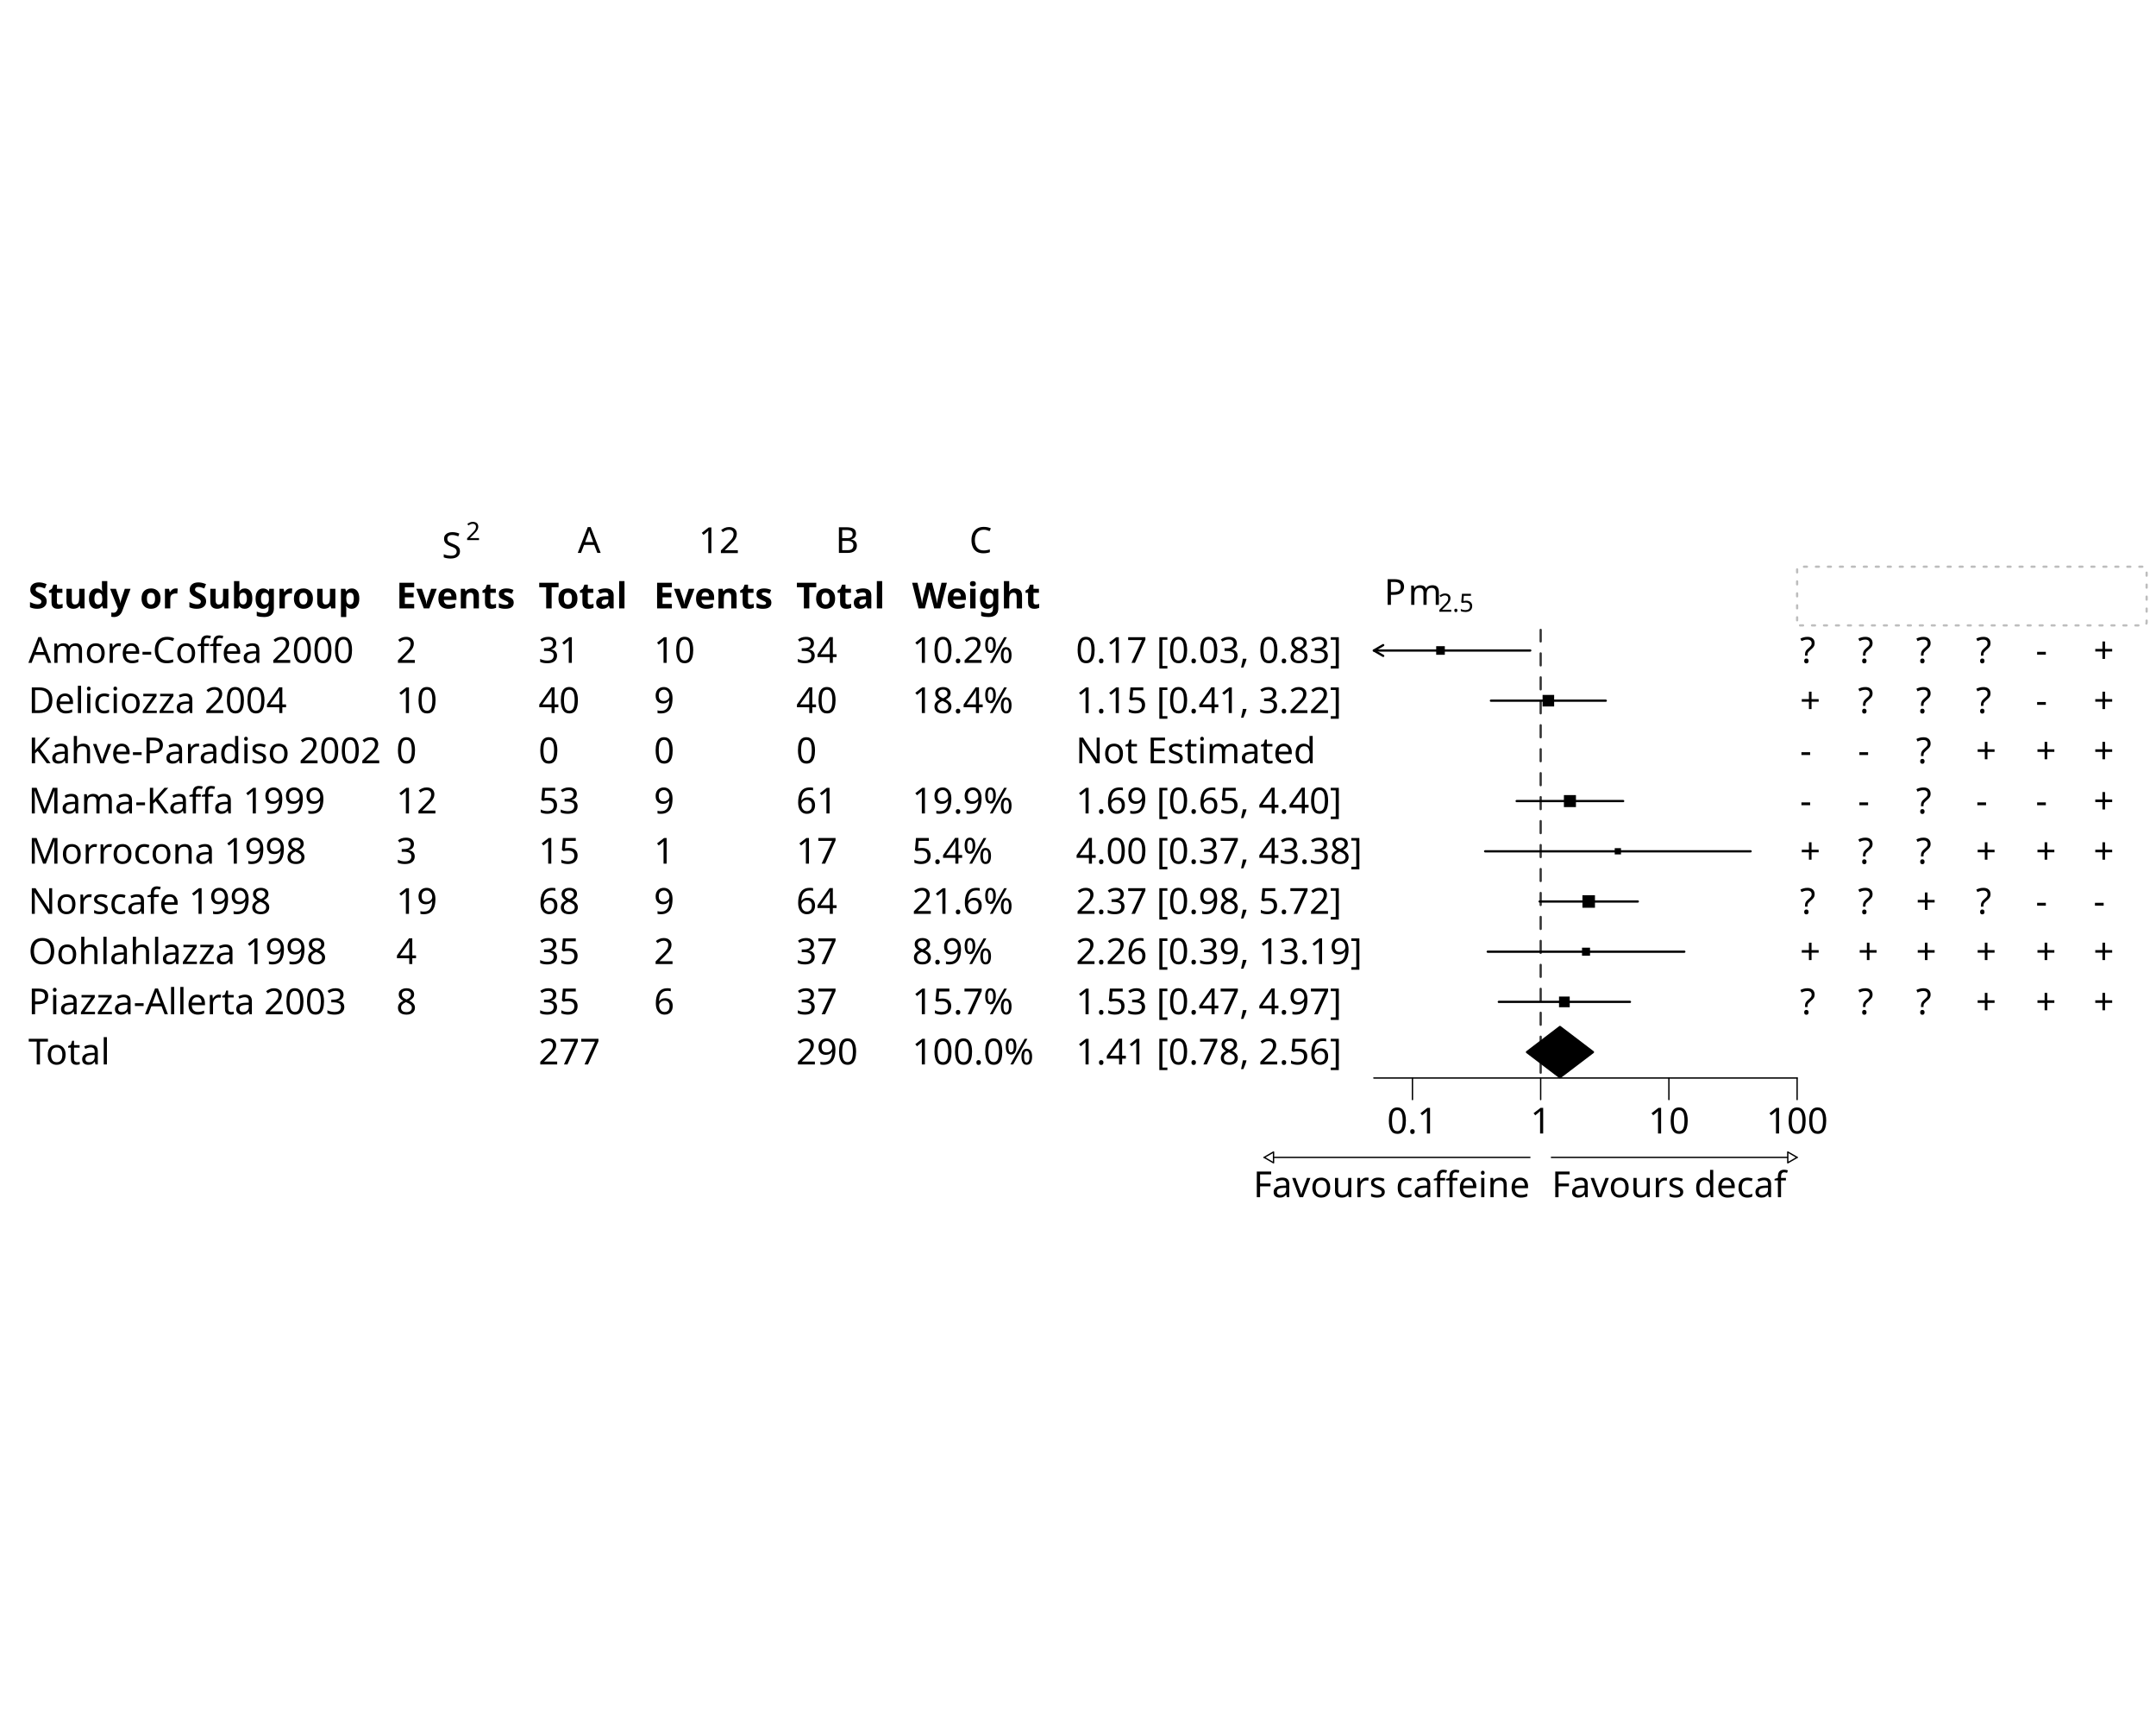
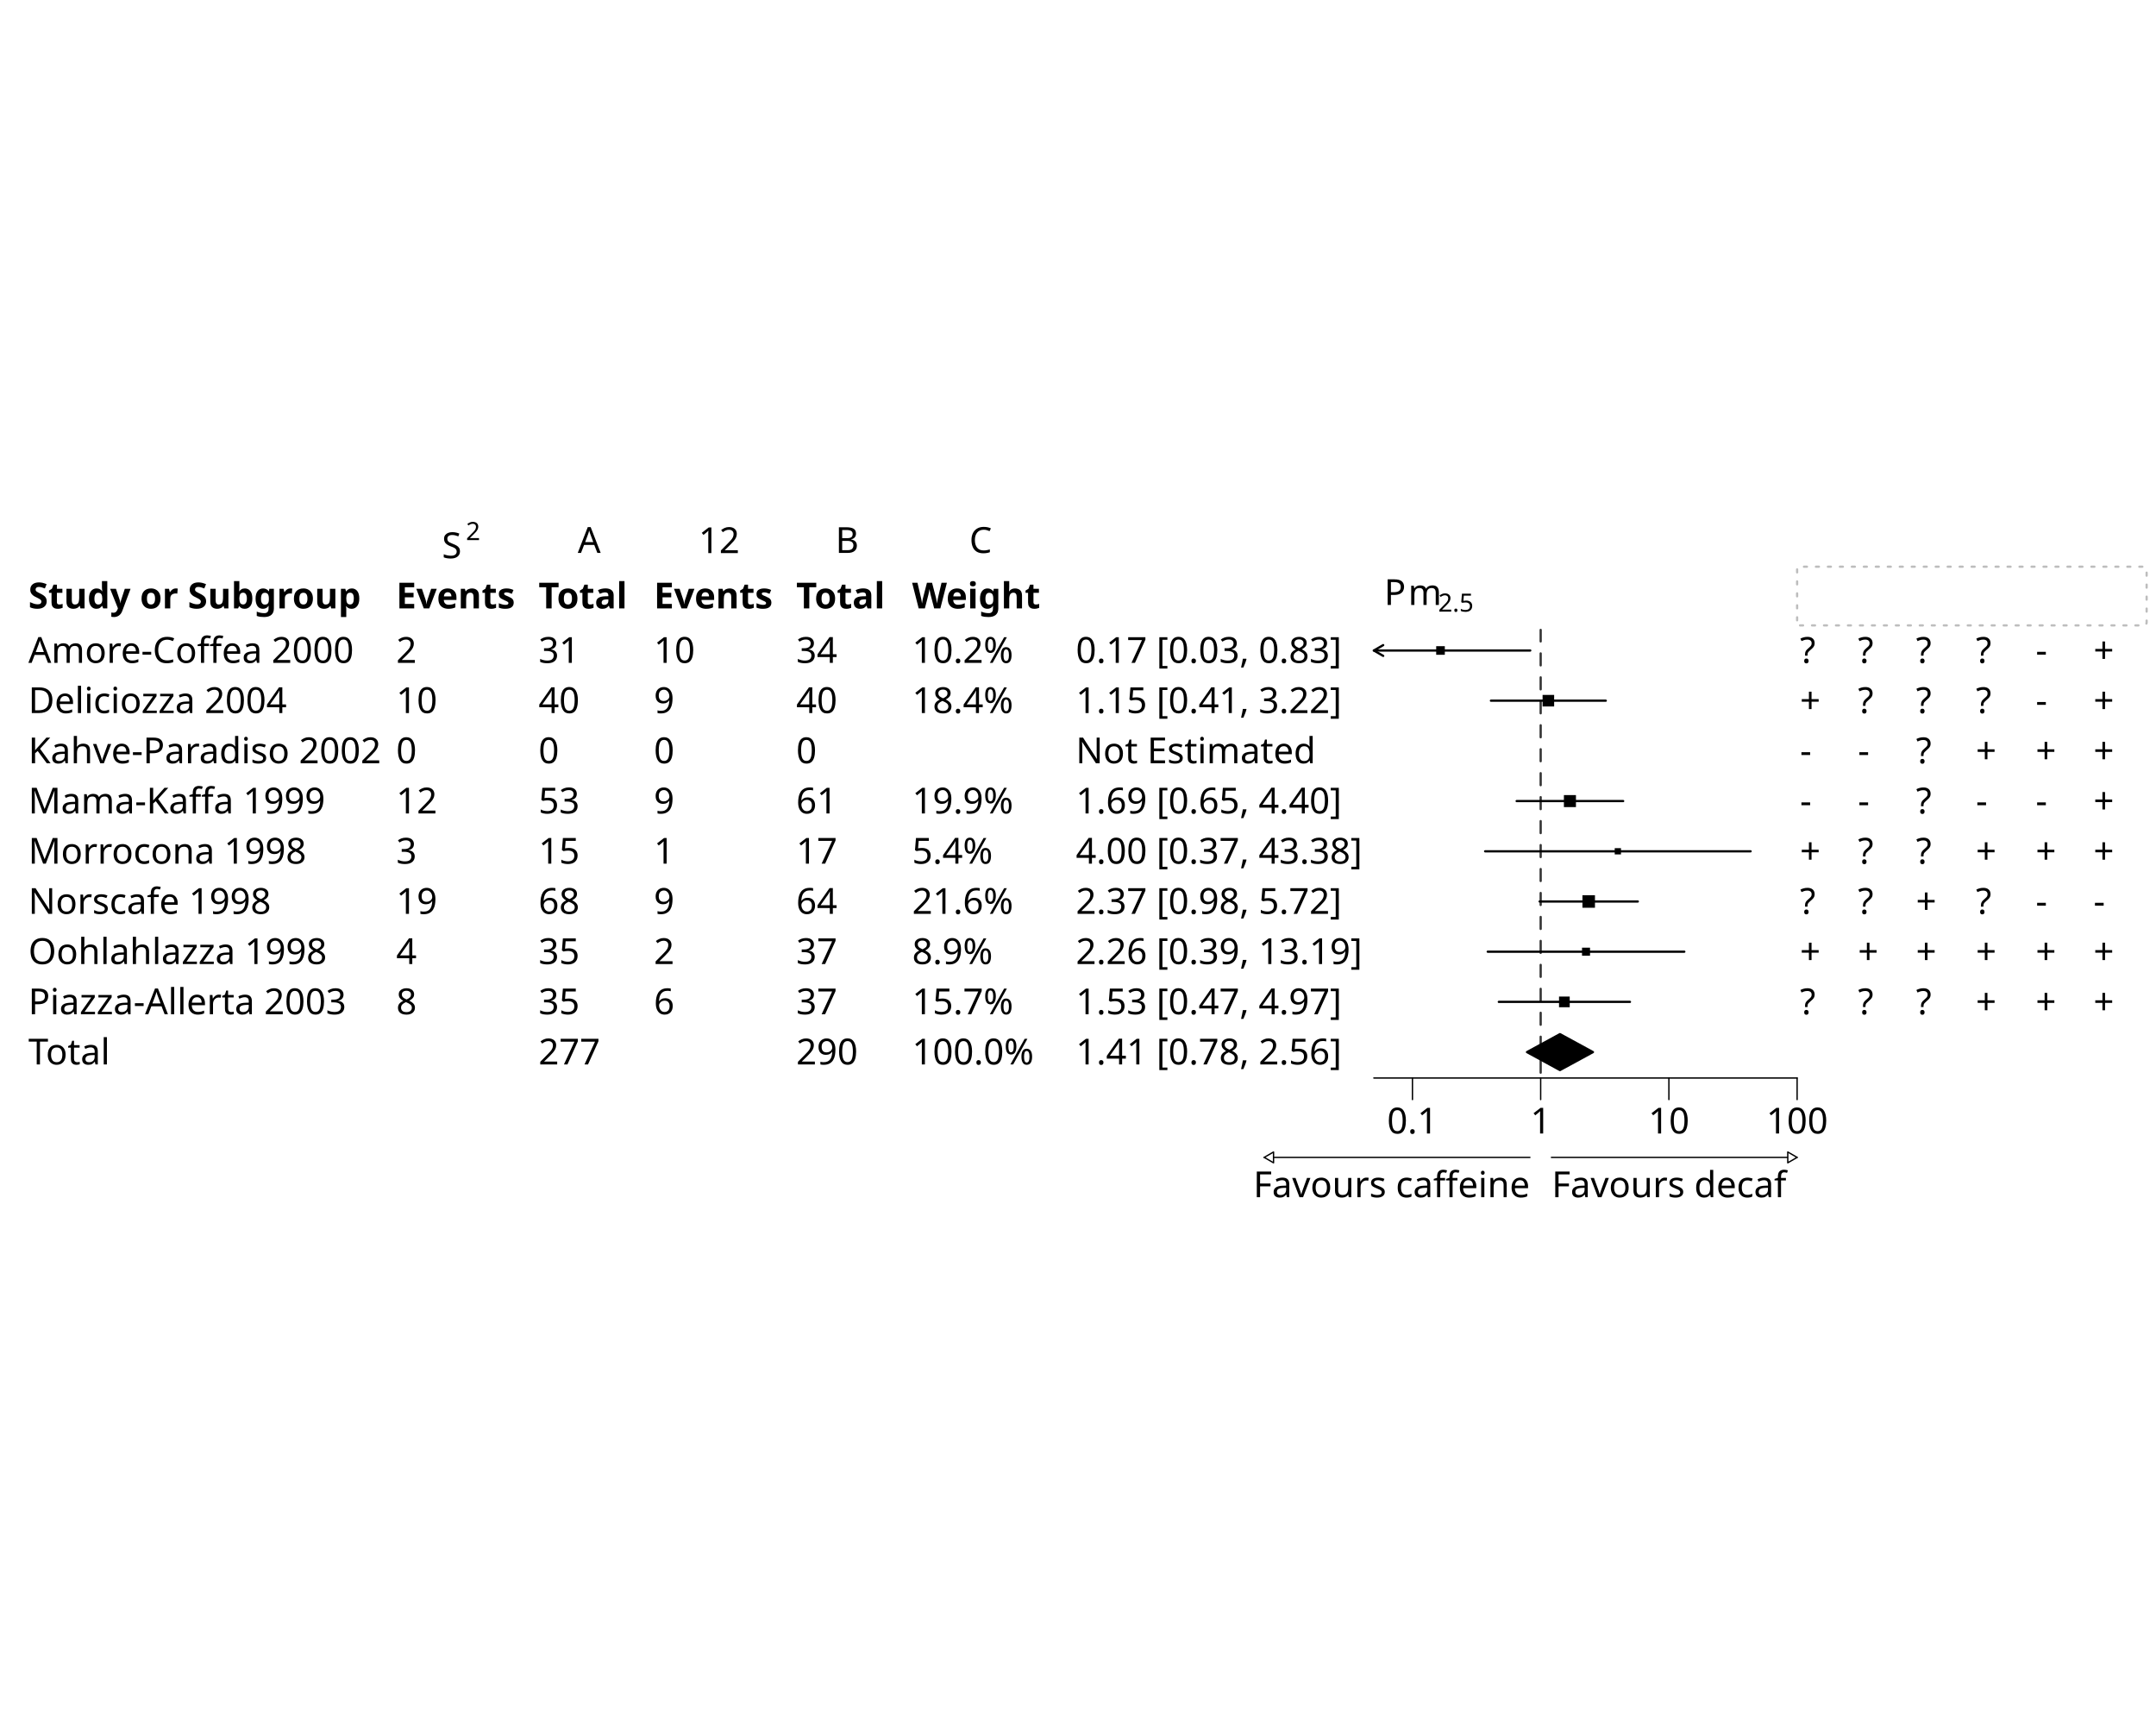
<svg xmlns="http://www.w3.org/2000/svg" class="svglite" data-engine-version="2.0" width="720.00pt" height="576.00pt" viewBox="0 0 720.00 576.00">
  <defs>
    <style type="text/css">
    .svglite line, .svglite polyline, .svglite polygon, .svglite path, .svglite rect, .svglite circle {
      fill: none;
      stroke: #000000;
      stroke-linecap: round;
      stroke-linejoin: round;
      stroke-miterlimit: 10.00;
    }
  </style>
  </defs>
  <rect width="100%" height="100%" style="stroke: none; fill: #FFFFFF;" />
  <defs>
    <clipPath id="cpMC4wMHw3MjAuMDB8MC4wMHw1NzYuMDA=">
      <rect x="0.00" y="0.00" width="720.00" height="576.00" />
    </clipPath>
  </defs>
  <g clip-path="url(#cpMC4wMHw3MjAuMDB8MC4wMHw1NzYuMDA=)">
    <rect x="3.13" y="189.23" width="126.77" height="19.60" style="stroke-width: 0.75; stroke: none; fill: #FFFFFF;" />
    <rect x="129.90" y="189.23" width="48.04" height="19.60" style="stroke-width: 0.75; stroke: none; fill: #FFFFFF;" />
    <rect x="177.94" y="189.23" width="38.01" height="19.60" style="stroke-width: 0.75; stroke: none; fill: #FFFFFF;" />
    <rect x="215.96" y="189.23" width="48.04" height="19.60" style="stroke-width: 0.75; stroke: none; fill: #FFFFFF;" />
    <rect x="263.99" y="189.23" width="38.01" height="19.60" style="stroke-width: 0.75; stroke: none; fill: #FFFFFF;" />
    <rect x="302.01" y="189.23" width="52.04" height="19.60" style="stroke-width: 0.75; stroke: none; fill: #FFFFFF;" />
    <rect x="354.05" y="189.23" width="104.75" height="19.60" style="stroke-width: 0.75; stroke: none; fill: #FFFFFF;" />
    <rect x="458.80" y="189.23" width="141.35" height="19.60" style="stroke-width: 0.75; stroke: none; fill: #FFFFFF;" />
    <rect x="600.15" y="189.23" width="19.34" height="19.60" style="stroke-width: 0.75; stroke: none; fill: #FFFFFF;" />
    <rect x="619.49" y="189.23" width="19.34" height="19.60" style="stroke-width: 0.75; stroke: none; fill: #FFFFFF;" />
    <rect x="638.84" y="189.23" width="20.01" height="19.60" style="stroke-width: 0.75; stroke: none; fill: #FFFFFF;" />
    <rect x="658.84" y="189.23" width="20.01" height="19.60" style="stroke-width: 0.75; stroke: none; fill: #FFFFFF;" />
    <rect x="678.85" y="189.23" width="19.34" height="19.60" style="stroke-width: 0.75; stroke: none; fill: #FFFFFF;" />
    <rect x="698.20" y="189.23" width="18.67" height="19.60" style="stroke-width: 0.75; stroke: none; fill: #FFFFFF;" />
    <rect x="3.13" y="208.83" width="126.77" height="16.76" style="stroke-width: 0.75; stroke: #FFFFFF; fill: #FFFFFF;" />
    <rect x="3.13" y="225.59" width="126.77" height="16.76" style="stroke-width: 0.75; stroke: #FFFFFF; fill: #FFFFFF;" />
    <rect x="3.13" y="242.35" width="126.77" height="16.76" style="stroke-width: 0.75; stroke: #FFFFFF; fill: #FFFFFF;" />
    <rect x="3.13" y="259.11" width="126.77" height="16.76" style="stroke-width: 0.75; stroke: #FFFFFF; fill: #FFFFFF;" />
    <rect x="3.13" y="275.88" width="126.77" height="16.76" style="stroke-width: 0.75; stroke: #FFFFFF; fill: #FFFFFF;" />
    <rect x="3.13" y="292.64" width="126.77" height="16.76" style="stroke-width: 0.75; stroke: #FFFFFF; fill: #FFFFFF;" />
    <rect x="3.13" y="309.40" width="126.77" height="16.76" style="stroke-width: 0.75; stroke: #FFFFFF; fill: #FFFFFF;" />
    <rect x="3.13" y="326.16" width="126.77" height="16.76" style="stroke-width: 0.75; stroke: #FFFFFF; fill: #FFFFFF;" />
    <rect x="3.13" y="342.92" width="126.77" height="16.76" style="stroke-width: 0.75; stroke: #FFFFFF; fill: #FFFFFF;" />
    <rect x="129.90" y="208.83" width="48.04" height="16.76" style="stroke-width: 0.75; stroke: #FFFFFF; fill: #FFFFFF;" />
    <rect x="129.90" y="225.59" width="48.04" height="16.76" style="stroke-width: 0.75; stroke: #FFFFFF; fill: #FFFFFF;" />
    <rect x="129.90" y="242.35" width="48.04" height="16.76" style="stroke-width: 0.75; stroke: #FFFFFF; fill: #FFFFFF;" />
    <rect x="129.90" y="259.11" width="48.04" height="16.76" style="stroke-width: 0.75; stroke: #FFFFFF; fill: #FFFFFF;" />
    <rect x="129.90" y="275.88" width="48.04" height="16.76" style="stroke-width: 0.75; stroke: #FFFFFF; fill: #FFFFFF;" />
    <rect x="129.90" y="292.64" width="48.04" height="16.76" style="stroke-width: 0.75; stroke: #FFFFFF; fill: #FFFFFF;" />
    <rect x="129.90" y="309.40" width="48.04" height="16.76" style="stroke-width: 0.75; stroke: #FFFFFF; fill: #FFFFFF;" />
    <rect x="129.90" y="326.16" width="48.04" height="16.76" style="stroke-width: 0.75; stroke: #FFFFFF; fill: #FFFFFF;" />
    <rect x="129.90" y="342.92" width="48.04" height="16.76" style="stroke-width: 0.75; stroke: #FFFFFF; fill: #FFFFFF;" />
    <rect x="177.94" y="208.83" width="38.01" height="16.76" style="stroke-width: 0.75; stroke: #FFFFFF; fill: #FFFFFF;" />
    <rect x="177.94" y="225.59" width="38.01" height="16.76" style="stroke-width: 0.75; stroke: #FFFFFF; fill: #FFFFFF;" />
    <rect x="177.94" y="242.35" width="38.01" height="16.76" style="stroke-width: 0.75; stroke: #FFFFFF; fill: #FFFFFF;" />
    <rect x="177.94" y="259.11" width="38.01" height="16.76" style="stroke-width: 0.75; stroke: #FFFFFF; fill: #FFFFFF;" />
    <rect x="177.94" y="275.88" width="38.01" height="16.76" style="stroke-width: 0.75; stroke: #FFFFFF; fill: #FFFFFF;" />
    <rect x="177.94" y="292.64" width="38.01" height="16.76" style="stroke-width: 0.75; stroke: #FFFFFF; fill: #FFFFFF;" />
    <rect x="177.94" y="309.40" width="38.01" height="16.76" style="stroke-width: 0.75; stroke: #FFFFFF; fill: #FFFFFF;" />
    <rect x="177.94" y="326.16" width="38.01" height="16.76" style="stroke-width: 0.75; stroke: #FFFFFF; fill: #FFFFFF;" />
    <rect x="177.94" y="342.92" width="38.01" height="16.76" style="stroke-width: 0.75; stroke: #FFFFFF; fill: #FFFFFF;" />
    <rect x="215.96" y="208.83" width="48.04" height="16.76" style="stroke-width: 0.75; stroke: #FFFFFF; fill: #FFFFFF;" />
    <rect x="215.96" y="225.59" width="48.04" height="16.76" style="stroke-width: 0.75; stroke: #FFFFFF; fill: #FFFFFF;" />
    <rect x="215.96" y="242.35" width="48.04" height="16.76" style="stroke-width: 0.75; stroke: #FFFFFF; fill: #FFFFFF;" />
    <rect x="215.96" y="259.11" width="48.04" height="16.76" style="stroke-width: 0.75; stroke: #FFFFFF; fill: #FFFFFF;" />
    <rect x="215.96" y="275.88" width="48.04" height="16.76" style="stroke-width: 0.75; stroke: #FFFFFF; fill: #FFFFFF;" />
    <rect x="215.96" y="292.64" width="48.04" height="16.76" style="stroke-width: 0.75; stroke: #FFFFFF; fill: #FFFFFF;" />
    <rect x="215.96" y="309.40" width="48.04" height="16.76" style="stroke-width: 0.75; stroke: #FFFFFF; fill: #FFFFFF;" />
    <rect x="215.96" y="326.16" width="48.04" height="16.76" style="stroke-width: 0.75; stroke: #FFFFFF; fill: #FFFFFF;" />
    <rect x="215.96" y="342.92" width="48.04" height="16.76" style="stroke-width: 0.75; stroke: #FFFFFF; fill: #FFFFFF;" />
    <rect x="263.99" y="208.83" width="38.01" height="16.76" style="stroke-width: 0.75; stroke: #FFFFFF; fill: #FFFFFF;" />
    <rect x="263.99" y="225.59" width="38.01" height="16.76" style="stroke-width: 0.75; stroke: #FFFFFF; fill: #FFFFFF;" />
    <rect x="263.99" y="242.35" width="38.01" height="16.76" style="stroke-width: 0.75; stroke: #FFFFFF; fill: #FFFFFF;" />
    <rect x="263.99" y="259.11" width="38.01" height="16.76" style="stroke-width: 0.75; stroke: #FFFFFF; fill: #FFFFFF;" />
    <rect x="263.99" y="275.88" width="38.01" height="16.76" style="stroke-width: 0.75; stroke: #FFFFFF; fill: #FFFFFF;" />
    <rect x="263.99" y="292.64" width="38.01" height="16.76" style="stroke-width: 0.75; stroke: #FFFFFF; fill: #FFFFFF;" />
    <rect x="263.99" y="309.40" width="38.01" height="16.76" style="stroke-width: 0.75; stroke: #FFFFFF; fill: #FFFFFF;" />
    <rect x="263.99" y="326.16" width="38.01" height="16.76" style="stroke-width: 0.75; stroke: #FFFFFF; fill: #FFFFFF;" />
    <rect x="263.99" y="342.92" width="38.01" height="16.76" style="stroke-width: 0.75; stroke: #FFFFFF; fill: #FFFFFF;" />
    <rect x="302.01" y="208.83" width="52.04" height="16.76" style="stroke-width: 0.75; stroke: #FFFFFF; fill: #FFFFFF;" />
    <rect x="302.01" y="225.59" width="52.04" height="16.76" style="stroke-width: 0.75; stroke: #FFFFFF; fill: #FFFFFF;" />
    <rect x="302.01" y="242.35" width="52.04" height="16.76" style="stroke-width: 0.75; stroke: #FFFFFF; fill: #FFFFFF;" />
    <rect x="302.01" y="259.11" width="52.04" height="16.76" style="stroke-width: 0.75; stroke: #FFFFFF; fill: #FFFFFF;" />
    <rect x="302.01" y="275.88" width="52.04" height="16.76" style="stroke-width: 0.75; stroke: #FFFFFF; fill: #FFFFFF;" />
    <rect x="302.01" y="292.64" width="52.04" height="16.76" style="stroke-width: 0.75; stroke: #FFFFFF; fill: #FFFFFF;" />
    <rect x="302.01" y="309.40" width="52.04" height="16.76" style="stroke-width: 0.75; stroke: #FFFFFF; fill: #FFFFFF;" />
    <rect x="302.01" y="326.16" width="52.04" height="16.76" style="stroke-width: 0.75; stroke: #FFFFFF; fill: #FFFFFF;" />
    <rect x="302.01" y="342.92" width="52.04" height="16.76" style="stroke-width: 0.75; stroke: #FFFFFF; fill: #FFFFFF;" />
    <rect x="354.05" y="208.83" width="104.75" height="16.76" style="stroke-width: 0.75; stroke: #FFFFFF; fill: #FFFFFF;" />
    <rect x="354.05" y="225.59" width="104.75" height="16.76" style="stroke-width: 0.75; stroke: #FFFFFF; fill: #FFFFFF;" />
    <rect x="354.05" y="242.35" width="104.75" height="16.76" style="stroke-width: 0.75; stroke: #FFFFFF; fill: #FFFFFF;" />
    <rect x="354.05" y="259.11" width="104.75" height="16.76" style="stroke-width: 0.75; stroke: #FFFFFF; fill: #FFFFFF;" />
    <rect x="354.05" y="275.88" width="104.75" height="16.76" style="stroke-width: 0.75; stroke: #FFFFFF; fill: #FFFFFF;" />
    <rect x="354.05" y="292.64" width="104.75" height="16.76" style="stroke-width: 0.75; stroke: #FFFFFF; fill: #FFFFFF;" />
    <rect x="354.05" y="309.40" width="104.75" height="16.76" style="stroke-width: 0.75; stroke: #FFFFFF; fill: #FFFFFF;" />
    <rect x="354.05" y="326.16" width="104.75" height="16.76" style="stroke-width: 0.75; stroke: #FFFFFF; fill: #FFFFFF;" />
    <rect x="354.05" y="342.92" width="104.75" height="16.76" style="stroke-width: 0.75; stroke: #FFFFFF; fill: #FFFFFF;" />
    <rect x="458.80" y="208.83" width="141.35" height="16.76" style="stroke-width: 0.75; stroke: #FFFFFF; fill: #FFFFFF;" />
    <rect x="458.80" y="225.59" width="141.35" height="16.76" style="stroke-width: 0.75; stroke: #FFFFFF; fill: #FFFFFF;" />
    <rect x="458.80" y="242.35" width="141.35" height="16.76" style="stroke-width: 0.75; stroke: #FFFFFF; fill: #FFFFFF;" />
    <rect x="458.80" y="259.11" width="141.35" height="16.76" style="stroke-width: 0.75; stroke: #FFFFFF; fill: #FFFFFF;" />
    <rect x="458.80" y="275.88" width="141.35" height="16.76" style="stroke-width: 0.75; stroke: #FFFFFF; fill: #FFFFFF;" />
    <rect x="458.80" y="292.64" width="141.35" height="16.76" style="stroke-width: 0.75; stroke: #FFFFFF; fill: #FFFFFF;" />
    <rect x="458.80" y="309.40" width="141.35" height="16.76" style="stroke-width: 0.75; stroke: #FFFFFF; fill: #FFFFFF;" />
    <rect x="458.80" y="326.16" width="141.35" height="16.76" style="stroke-width: 0.75; stroke: #FFFFFF; fill: #FFFFFF;" />
    <rect x="458.80" y="342.92" width="141.35" height="16.76" style="stroke-width: 0.75; stroke: #FFFFFF; fill: #FFFFFF;" />
    <rect x="600.15" y="208.83" width="19.34" height="16.76" style="stroke-width: 0.75; stroke: #FFFFFF; fill: #FFFFFF;" />
    <rect x="600.15" y="225.59" width="19.34" height="16.76" style="stroke-width: 0.75; stroke: #FFFFFF; fill: #FFFFFF;" />
    <rect x="600.15" y="242.35" width="19.34" height="16.76" style="stroke-width: 0.75; stroke: #FFFFFF; fill: #FFFFFF;" />
    <rect x="600.15" y="259.11" width="19.34" height="16.76" style="stroke-width: 0.75; stroke: #FFFFFF; fill: #FFFFFF;" />
    <rect x="600.15" y="275.88" width="19.34" height="16.76" style="stroke-width: 0.75; stroke: #FFFFFF; fill: #FFFFFF;" />
    <rect x="600.15" y="292.64" width="19.34" height="16.76" style="stroke-width: 0.75; stroke: #FFFFFF; fill: #FFFFFF;" />
    <rect x="600.15" y="309.40" width="19.34" height="16.76" style="stroke-width: 0.75; stroke: #FFFFFF; fill: #FFFFFF;" />
    <rect x="600.15" y="326.16" width="19.34" height="16.76" style="stroke-width: 0.75; stroke: #FFFFFF; fill: #FFFFFF;" />
    <rect x="600.15" y="342.92" width="19.34" height="16.76" style="stroke-width: 0.75; stroke: #FFFFFF; fill: #FFFFFF;" />
    <rect x="619.49" y="208.83" width="19.34" height="16.76" style="stroke-width: 0.75; stroke: #FFFFFF; fill: #FFFFFF;" />
    <rect x="619.49" y="225.59" width="19.34" height="16.76" style="stroke-width: 0.75; stroke: #FFFFFF; fill: #FFFFFF;" />
    <rect x="619.49" y="242.35" width="19.34" height="16.76" style="stroke-width: 0.75; stroke: #FFFFFF; fill: #FFFFFF;" />
    <rect x="619.49" y="259.11" width="19.34" height="16.76" style="stroke-width: 0.75; stroke: #FFFFFF; fill: #FFFFFF;" />
    <rect x="619.49" y="275.88" width="19.34" height="16.76" style="stroke-width: 0.75; stroke: #FFFFFF; fill: #FFFFFF;" />
    <rect x="619.49" y="292.64" width="19.34" height="16.76" style="stroke-width: 0.75; stroke: #FFFFFF; fill: #FFFFFF;" />
    <rect x="619.49" y="309.40" width="19.34" height="16.76" style="stroke-width: 0.75; stroke: #FFFFFF; fill: #FFFFFF;" />
    <rect x="619.49" y="326.16" width="19.34" height="16.76" style="stroke-width: 0.75; stroke: #FFFFFF; fill: #FFFFFF;" />
    <rect x="619.49" y="342.92" width="19.34" height="16.76" style="stroke-width: 0.75; stroke: #FFFFFF; fill: #FFFFFF;" />
    <rect x="638.84" y="208.83" width="20.01" height="16.76" style="stroke-width: 0.75; stroke: #FFFFFF; fill: #FFFFFF;" />
    <rect x="638.84" y="225.59" width="20.01" height="16.76" style="stroke-width: 0.75; stroke: #FFFFFF; fill: #FFFFFF;" />
    <rect x="638.84" y="242.35" width="20.01" height="16.76" style="stroke-width: 0.75; stroke: #FFFFFF; fill: #FFFFFF;" />
    <rect x="638.84" y="259.11" width="20.01" height="16.76" style="stroke-width: 0.75; stroke: #FFFFFF; fill: #FFFFFF;" />
    <rect x="638.84" y="275.88" width="20.01" height="16.76" style="stroke-width: 0.75; stroke: #FFFFFF; fill: #FFFFFF;" />
    <rect x="638.84" y="292.64" width="20.01" height="16.76" style="stroke-width: 0.75; stroke: #FFFFFF; fill: #FFFFFF;" />
    <rect x="638.84" y="309.40" width="20.01" height="16.76" style="stroke-width: 0.75; stroke: #FFFFFF; fill: #FFFFFF;" />
    <rect x="638.84" y="326.16" width="20.01" height="16.76" style="stroke-width: 0.75; stroke: #FFFFFF; fill: #FFFFFF;" />
    <rect x="638.84" y="342.92" width="20.01" height="16.76" style="stroke-width: 0.75; stroke: #FFFFFF; fill: #FFFFFF;" />
    <rect x="658.84" y="208.83" width="20.01" height="16.76" style="stroke-width: 0.75; stroke: #FFFFFF; fill: #FFFFFF;" />
    <rect x="658.84" y="225.59" width="20.01" height="16.76" style="stroke-width: 0.75; stroke: #FFFFFF; fill: #FFFFFF;" />
    <rect x="658.84" y="242.35" width="20.01" height="16.76" style="stroke-width: 0.75; stroke: #FFFFFF; fill: #FFFFFF;" />
    <rect x="658.84" y="259.11" width="20.01" height="16.76" style="stroke-width: 0.75; stroke: #FFFFFF; fill: #FFFFFF;" />
    <rect x="658.84" y="275.88" width="20.01" height="16.76" style="stroke-width: 0.75; stroke: #FFFFFF; fill: #FFFFFF;" />
    <rect x="658.84" y="292.64" width="20.01" height="16.76" style="stroke-width: 0.75; stroke: #FFFFFF; fill: #FFFFFF;" />
    <rect x="658.84" y="309.40" width="20.01" height="16.76" style="stroke-width: 0.75; stroke: #FFFFFF; fill: #FFFFFF;" />
    <rect x="658.84" y="326.16" width="20.01" height="16.76" style="stroke-width: 0.75; stroke: #FFFFFF; fill: #FFFFFF;" />
    <rect x="658.84" y="342.92" width="20.01" height="16.76" style="stroke-width: 0.75; stroke: #FFFFFF; fill: #FFFFFF;" />
    <rect x="678.85" y="208.83" width="19.34" height="16.76" style="stroke-width: 0.75; stroke: #FFFFFF; fill: #FFFFFF;" />
    <rect x="678.85" y="225.59" width="19.34" height="16.76" style="stroke-width: 0.75; stroke: #FFFFFF; fill: #FFFFFF;" />
    <rect x="678.85" y="242.35" width="19.34" height="16.76" style="stroke-width: 0.75; stroke: #FFFFFF; fill: #FFFFFF;" />
    <rect x="678.85" y="259.11" width="19.34" height="16.76" style="stroke-width: 0.75; stroke: #FFFFFF; fill: #FFFFFF;" />
    <rect x="678.85" y="275.88" width="19.34" height="16.76" style="stroke-width: 0.75; stroke: #FFFFFF; fill: #FFFFFF;" />
    <rect x="678.85" y="292.64" width="19.34" height="16.76" style="stroke-width: 0.75; stroke: #FFFFFF; fill: #FFFFFF;" />
    <rect x="678.85" y="309.40" width="19.34" height="16.76" style="stroke-width: 0.75; stroke: #FFFFFF; fill: #FFFFFF;" />
    <rect x="678.85" y="326.16" width="19.34" height="16.76" style="stroke-width: 0.75; stroke: #FFFFFF; fill: #FFFFFF;" />
    <rect x="678.85" y="342.92" width="19.34" height="16.76" style="stroke-width: 0.75; stroke: #FFFFFF; fill: #FFFFFF;" />
    <rect x="698.20" y="208.83" width="18.67" height="16.76" style="stroke-width: 0.75; stroke: #FFFFFF; fill: #FFFFFF;" />
    <rect x="698.20" y="225.59" width="18.67" height="16.76" style="stroke-width: 0.75; stroke: #FFFFFF; fill: #FFFFFF;" />
    <rect x="698.20" y="242.35" width="18.67" height="16.76" style="stroke-width: 0.75; stroke: #FFFFFF; fill: #FFFFFF;" />
    <rect x="698.20" y="259.11" width="18.67" height="16.76" style="stroke-width: 0.75; stroke: #FFFFFF; fill: #FFFFFF;" />
    <rect x="698.20" y="275.88" width="18.67" height="16.76" style="stroke-width: 0.75; stroke: #FFFFFF; fill: #FFFFFF;" />
    <rect x="698.20" y="292.64" width="18.67" height="16.76" style="stroke-width: 0.75; stroke: #FFFFFF; fill: #FFFFFF;" />
    <rect x="698.20" y="309.40" width="18.67" height="16.76" style="stroke-width: 0.75; stroke: #FFFFFF; fill: #FFFFFF;" />
    <rect x="698.20" y="326.16" width="18.67" height="16.76" style="stroke-width: 0.75; stroke: #FFFFFF; fill: #FFFFFF;" />
    <rect x="698.20" y="342.92" width="18.67" height="16.76" style="stroke-width: 0.75; stroke: #FFFFFF; fill: #FFFFFF;" />
    <text x="9.47" y="203.16" style="font-size: 12.00px; font-weight: bold; font-family: sans;" textLength="100.08px" lengthAdjust="spacingAndGlyphs">Study or Subgroup</text>
    <text x="9.47" y="221.34" style="font-size: 12.00px; font-family: sans;" textLength="104.74px" lengthAdjust="spacingAndGlyphs">Amore-Coffea 2000</text>
    <text x="132.31" y="203.16" style="font-size: 12.00px; font-weight: bold; font-family: sans;" textLength="36.70px" lengthAdjust="spacingAndGlyphs">Events</text>
    <text x="9.47" y="238.10" style="font-size: 12.00px; font-family: sans;" textLength="84.73px" lengthAdjust="spacingAndGlyphs">Deliciozza 2004</text>
    <text x="179.84" y="203.16" style="font-size: 12.00px; font-weight: bold; font-family: sans;" textLength="26.68px" lengthAdjust="spacingAndGlyphs">Total</text>
    <text x="9.47" y="254.86" style="font-size: 12.00px; font-family: sans;" textLength="115.43px" lengthAdjust="spacingAndGlyphs">Kahve-Paradiso 2002</text>
    <text x="218.36" y="203.16" style="font-size: 12.00px; font-weight: bold; font-family: sans;" textLength="36.70px" lengthAdjust="spacingAndGlyphs">Events</text>
    <text x="9.47" y="271.62" style="font-size: 12.00px; font-family: sans;" textLength="95.40px" lengthAdjust="spacingAndGlyphs">Mama-Kaffa 1999</text>
    <text x="265.89" y="203.16" style="font-size: 12.00px; font-weight: bold; font-family: sans;" textLength="26.68px" lengthAdjust="spacingAndGlyphs">Total</text>
    <text x="9.47" y="288.39" style="font-size: 12.00px; font-family: sans;" textLength="87.40px" lengthAdjust="spacingAndGlyphs">Morrocona 1998</text>
    <text x="304.61" y="203.16" style="font-size: 12.00px; font-weight: bold; font-family: sans;" textLength="37.35px" lengthAdjust="spacingAndGlyphs">Weight</text>
    <text x="9.47" y="305.15" style="font-size: 12.00px; font-family: sans;" textLength="78.06px" lengthAdjust="spacingAndGlyphs">Norscafe 1998</text>
    <text x="9.47" y="321.91" style="font-size: 12.00px; font-family: sans;" textLength="96.75px" lengthAdjust="spacingAndGlyphs">Oohlahlazza 1998</text>
    <text x="9.47" y="338.67" style="font-size: 12.00px; font-family: sans;" textLength="104.07px" lengthAdjust="spacingAndGlyphs">Piazza-Allerta 2003</text>
    <text x="601.11" y="203.16" style="font-size: 12.00px; font-weight: bold; font-family: sans;" textLength="8.01px" lengthAdjust="spacingAndGlyphs">A</text>
    <text x="9.47" y="355.43" style="font-size: 12.00px; font-family: sans;" textLength="26.68px" lengthAdjust="spacingAndGlyphs">Total</text>
    <text x="620.46" y="203.16" style="font-size: 12.00px; font-weight: bold; font-family: sans;" textLength="8.01px" lengthAdjust="spacingAndGlyphs">B</text>
    <text x="132.31" y="221.34" style="font-size: 12.00px; font-family: sans;" textLength="6.67px" lengthAdjust="spacingAndGlyphs">2</text>
    <text x="639.84" y="203.16" style="font-size: 12.00px; font-weight: bold; font-family: sans;" textLength="8.67px" lengthAdjust="spacingAndGlyphs">C</text>
    <text x="132.31" y="238.10" style="font-size: 12.00px; font-family: sans;" textLength="13.35px" lengthAdjust="spacingAndGlyphs">10</text>
    <text x="659.85" y="203.16" style="font-size: 12.00px; font-weight: bold; font-family: sans;" textLength="8.67px" lengthAdjust="spacingAndGlyphs">D</text>
    <text x="132.31" y="254.86" style="font-size: 12.00px; font-family: sans;" textLength="6.67px" lengthAdjust="spacingAndGlyphs">0</text>
    <text x="679.82" y="203.16" style="font-size: 12.00px; font-weight: bold; font-family: sans;" textLength="8.01px" lengthAdjust="spacingAndGlyphs">E</text>
    <text x="132.31" y="271.62" style="font-size: 12.00px; font-family: sans;" textLength="13.35px" lengthAdjust="spacingAndGlyphs">12</text>
    <text x="699.13" y="203.16" style="font-size: 12.00px; font-weight: bold; font-family: sans;" textLength="7.33px" lengthAdjust="spacingAndGlyphs">F</text>
    <text x="132.31" y="288.39" style="font-size: 12.00px; font-family: sans;" textLength="6.67px" lengthAdjust="spacingAndGlyphs">3</text>
    <text x="132.31" y="305.15" style="font-size: 12.00px; font-family: sans;" textLength="13.35px" lengthAdjust="spacingAndGlyphs">19</text>
    <text x="132.31" y="321.91" style="font-size: 12.00px; font-family: sans;" textLength="6.67px" lengthAdjust="spacingAndGlyphs">4</text>
    <text x="132.31" y="338.67" style="font-size: 12.00px; font-family: sans;" textLength="6.67px" lengthAdjust="spacingAndGlyphs">8</text>
    <text x="179.84" y="221.34" style="font-size: 12.00px; font-family: sans;" textLength="16.68px" lengthAdjust="spacingAndGlyphs"> 31</text>
    <text x="179.84" y="238.10" style="font-size: 12.00px; font-family: sans;" textLength="16.68px" lengthAdjust="spacingAndGlyphs"> 40</text>
    <text x="179.84" y="254.86" style="font-size: 12.00px; font-family: sans;" textLength="13.34px" lengthAdjust="spacingAndGlyphs">  0</text>
    <text x="179.84" y="271.62" style="font-size: 12.00px; font-family: sans;" textLength="16.68px" lengthAdjust="spacingAndGlyphs"> 53</text>
    <text x="179.84" y="288.39" style="font-size: 12.00px; font-family: sans;" textLength="16.68px" lengthAdjust="spacingAndGlyphs"> 15</text>
    <text x="179.84" y="305.15" style="font-size: 12.00px; font-family: sans;" textLength="16.68px" lengthAdjust="spacingAndGlyphs"> 68</text>
    <text x="179.84" y="321.91" style="font-size: 12.00px; font-family: sans;" textLength="16.68px" lengthAdjust="spacingAndGlyphs"> 35</text>
    <text x="179.84" y="338.67" style="font-size: 12.00px; font-family: sans;" textLength="16.68px" lengthAdjust="spacingAndGlyphs"> 35</text>
    <text x="179.84" y="355.43" style="font-size: 12.00px; font-family: sans;" textLength="20.02px" lengthAdjust="spacingAndGlyphs">277</text>
    <text x="218.36" y="221.34" style="font-size: 12.00px; font-family: sans;" textLength="13.35px" lengthAdjust="spacingAndGlyphs">10</text>
    <text x="218.36" y="238.10" style="font-size: 12.00px; font-family: sans;" textLength="6.67px" lengthAdjust="spacingAndGlyphs">9</text>
    <text x="218.36" y="254.86" style="font-size: 12.00px; font-family: sans;" textLength="6.67px" lengthAdjust="spacingAndGlyphs">0</text>
    <text x="218.36" y="271.62" style="font-size: 12.00px; font-family: sans;" textLength="6.67px" lengthAdjust="spacingAndGlyphs">9</text>
    <text x="218.36" y="288.39" style="font-size: 12.00px; font-family: sans;" textLength="6.67px" lengthAdjust="spacingAndGlyphs">1</text>
    <text x="218.36" y="305.15" style="font-size: 12.00px; font-family: sans;" textLength="6.67px" lengthAdjust="spacingAndGlyphs">9</text>
    <text x="218.36" y="321.91" style="font-size: 12.00px; font-family: sans;" textLength="6.67px" lengthAdjust="spacingAndGlyphs">2</text>
    <text x="218.36" y="338.67" style="font-size: 12.00px; font-family: sans;" textLength="6.67px" lengthAdjust="spacingAndGlyphs">6</text>
    <text x="265.89" y="221.34" style="font-size: 12.00px; font-family: sans;" textLength="16.68px" lengthAdjust="spacingAndGlyphs"> 34</text>
    <text x="265.89" y="238.10" style="font-size: 12.00px; font-family: sans;" textLength="16.68px" lengthAdjust="spacingAndGlyphs"> 40</text>
    <text x="265.89" y="254.86" style="font-size: 12.00px; font-family: sans;" textLength="13.34px" lengthAdjust="spacingAndGlyphs">  0</text>
    <text x="265.89" y="271.62" style="font-size: 12.00px; font-family: sans;" textLength="16.68px" lengthAdjust="spacingAndGlyphs"> 61</text>
    <text x="265.89" y="288.39" style="font-size: 12.00px; font-family: sans;" textLength="16.68px" lengthAdjust="spacingAndGlyphs"> 17</text>
    <text x="265.89" y="305.15" style="font-size: 12.00px; font-family: sans;" textLength="16.68px" lengthAdjust="spacingAndGlyphs"> 64</text>
    <text x="265.89" y="321.91" style="font-size: 12.00px; font-family: sans;" textLength="16.68px" lengthAdjust="spacingAndGlyphs"> 37</text>
    <text x="265.89" y="338.67" style="font-size: 12.00px; font-family: sans;" textLength="16.68px" lengthAdjust="spacingAndGlyphs"> 37</text>
    <text x="265.89" y="355.43" style="font-size: 12.00px; font-family: sans;" textLength="20.02px" lengthAdjust="spacingAndGlyphs">290</text>
    <text x="304.61" y="221.34" style="font-size: 12.00px; font-family: sans;" textLength="34.03px" lengthAdjust="spacingAndGlyphs">10.2%</text>
    <text x="304.61" y="238.10" style="font-size: 12.00px; font-family: sans;" textLength="34.03px" lengthAdjust="spacingAndGlyphs">18.4%</text>
    <text x="304.61" y="271.62" style="font-size: 12.00px; font-family: sans;" textLength="34.03px" lengthAdjust="spacingAndGlyphs">19.9%</text>
    <text x="304.61" y="288.39" style="font-size: 12.00px; font-family: sans;" textLength="27.35px" lengthAdjust="spacingAndGlyphs">5.4%</text>
    <text x="304.61" y="305.15" style="font-size: 12.00px; font-family: sans;" textLength="34.03px" lengthAdjust="spacingAndGlyphs">21.6%</text>
    <text x="304.61" y="321.91" style="font-size: 12.00px; font-family: sans;" textLength="27.35px" lengthAdjust="spacingAndGlyphs">8.9%</text>
    <text x="304.61" y="338.67" style="font-size: 12.00px; font-family: sans;" textLength="34.03px" lengthAdjust="spacingAndGlyphs">15.7%</text>
    <text x="304.61" y="355.43" style="font-size: 12.00px; font-family: sans;" textLength="40.70px" lengthAdjust="spacingAndGlyphs">100.0%</text>
    <text x="359.28" y="221.34" style="font-size: 12.00px; font-family: sans;" textLength="86.74px" lengthAdjust="spacingAndGlyphs">0.17 [0.03, 0.83]</text>
    <text x="359.28" y="238.10" style="font-size: 12.00px; font-family: sans;" textLength="86.74px" lengthAdjust="spacingAndGlyphs">1.15 [0.41, 3.22]</text>
    <text x="359.28" y="254.86" style="font-size: 12.00px; font-family: sans;" textLength="75.38px" lengthAdjust="spacingAndGlyphs">Not Estimated</text>
    <text x="359.28" y="271.62" style="font-size: 12.00px; font-family: sans;" textLength="86.74px" lengthAdjust="spacingAndGlyphs">1.69 [0.65, 4.40]</text>
    <text x="359.28" y="288.39" style="font-size: 12.00px; font-family: sans;" textLength="93.41px" lengthAdjust="spacingAndGlyphs">4.00 [0.37, 43.38]</text>
    <text x="359.28" y="305.15" style="font-size: 12.00px; font-family: sans;" textLength="86.74px" lengthAdjust="spacingAndGlyphs">2.37 [0.98, 5.72]</text>
    <text x="359.28" y="321.91" style="font-size: 12.00px; font-family: sans;" textLength="93.41px" lengthAdjust="spacingAndGlyphs">2.26 [0.39, 13.19]</text>
    <text x="359.28" y="338.67" style="font-size: 12.00px; font-family: sans;" textLength="86.74px" lengthAdjust="spacingAndGlyphs">1.53 [0.47, 4.97]</text>
    <text x="359.28" y="355.43" style="font-size: 12.00px; font-family: sans;" textLength="86.74px" lengthAdjust="spacingAndGlyphs">1.41 [0.78, 2.56]</text>
    <text x="465.87" y="221.34" style="font-size: 12.00px; font-family: sans;" textLength="130.01px" lengthAdjust="spacingAndGlyphs">                                       </text>
    <text x="465.87" y="238.10" style="font-size: 12.00px; font-family: sans;" textLength="130.01px" lengthAdjust="spacingAndGlyphs">                                       </text>
    <text x="465.87" y="254.86" style="font-size: 12.00px; font-family: sans;" textLength="130.01px" lengthAdjust="spacingAndGlyphs">                                       </text>
    <text x="465.87" y="271.62" style="font-size: 12.00px; font-family: sans;" textLength="130.01px" lengthAdjust="spacingAndGlyphs">                                       </text>
    <text x="465.87" y="288.39" style="font-size: 12.00px; font-family: sans;" textLength="130.01px" lengthAdjust="spacingAndGlyphs">                                       </text>
    <text x="465.87" y="305.15" style="font-size: 12.00px; font-family: sans;" textLength="130.01px" lengthAdjust="spacingAndGlyphs">                                       </text>
    <text x="465.87" y="321.91" style="font-size: 12.00px; font-family: sans;" textLength="130.01px" lengthAdjust="spacingAndGlyphs">                                       </text>
    <text x="465.87" y="338.67" style="font-size: 12.00px; font-family: sans;" textLength="130.01px" lengthAdjust="spacingAndGlyphs">                                       </text>
    <text x="465.87" y="355.43" style="font-size: 12.00px; font-family: sans;" textLength="130.01px" lengthAdjust="spacingAndGlyphs">                                       </text>
    <text x="601.11" y="221.34" style="font-size: 12.00px; font-family: sans;" textLength="6.67px" lengthAdjust="spacingAndGlyphs">?</text>
    <text x="601.11" y="238.10" style="font-size: 12.00px; font-family: sans;" textLength="7.01px" lengthAdjust="spacingAndGlyphs">+</text>
    <text x="601.11" y="254.86" style="font-size: 12.00px; font-family: sans;" textLength="4.00px" lengthAdjust="spacingAndGlyphs">-</text>
    <text x="601.11" y="271.62" style="font-size: 12.00px; font-family: sans;" textLength="4.00px" lengthAdjust="spacingAndGlyphs">-</text>
    <text x="601.11" y="288.39" style="font-size: 12.00px; font-family: sans;" textLength="7.01px" lengthAdjust="spacingAndGlyphs">+</text>
    <text x="601.11" y="305.15" style="font-size: 12.00px; font-family: sans;" textLength="6.67px" lengthAdjust="spacingAndGlyphs">?</text>
    <text x="601.11" y="321.91" style="font-size: 12.00px; font-family: sans;" textLength="7.01px" lengthAdjust="spacingAndGlyphs">+</text>
    <text x="601.11" y="338.67" style="font-size: 12.00px; font-family: sans;" textLength="6.67px" lengthAdjust="spacingAndGlyphs">?</text>
    <text x="620.46" y="221.34" style="font-size: 12.00px; font-family: sans;" textLength="6.67px" lengthAdjust="spacingAndGlyphs">?</text>
    <text x="620.46" y="238.10" style="font-size: 12.00px; font-family: sans;" textLength="6.67px" lengthAdjust="spacingAndGlyphs">?</text>
    <text x="620.46" y="254.86" style="font-size: 12.00px; font-family: sans;" textLength="4.00px" lengthAdjust="spacingAndGlyphs">-</text>
    <text x="620.46" y="271.62" style="font-size: 12.00px; font-family: sans;" textLength="4.00px" lengthAdjust="spacingAndGlyphs">-</text>
    <text x="620.46" y="288.39" style="font-size: 12.00px; font-family: sans;" textLength="6.67px" lengthAdjust="spacingAndGlyphs">?</text>
    <text x="620.46" y="305.15" style="font-size: 12.00px; font-family: sans;" textLength="6.67px" lengthAdjust="spacingAndGlyphs">?</text>
    <text x="620.46" y="321.91" style="font-size: 12.00px; font-family: sans;" textLength="7.01px" lengthAdjust="spacingAndGlyphs">+</text>
    <text x="620.46" y="338.67" style="font-size: 12.00px; font-family: sans;" textLength="6.67px" lengthAdjust="spacingAndGlyphs">?</text>
    <text x="639.84" y="221.34" style="font-size: 12.00px; font-family: sans;" textLength="6.67px" lengthAdjust="spacingAndGlyphs">?</text>
    <text x="639.84" y="238.10" style="font-size: 12.00px; font-family: sans;" textLength="6.67px" lengthAdjust="spacingAndGlyphs">?</text>
    <text x="639.84" y="254.86" style="font-size: 12.00px; font-family: sans;" textLength="6.67px" lengthAdjust="spacingAndGlyphs">?</text>
    <text x="639.84" y="271.62" style="font-size: 12.00px; font-family: sans;" textLength="6.67px" lengthAdjust="spacingAndGlyphs">?</text>
    <text x="639.84" y="288.39" style="font-size: 12.00px; font-family: sans;" textLength="6.67px" lengthAdjust="spacingAndGlyphs">?</text>
    <text x="639.84" y="305.15" style="font-size: 12.00px; font-family: sans;" textLength="7.01px" lengthAdjust="spacingAndGlyphs">+</text>
    <text x="639.84" y="321.91" style="font-size: 12.00px; font-family: sans;" textLength="7.01px" lengthAdjust="spacingAndGlyphs">+</text>
    <text x="639.84" y="338.67" style="font-size: 12.00px; font-family: sans;" textLength="6.67px" lengthAdjust="spacingAndGlyphs">?</text>
    <text x="659.85" y="221.34" style="font-size: 12.00px; font-family: sans;" textLength="6.67px" lengthAdjust="spacingAndGlyphs">?</text>
    <text x="659.85" y="238.10" style="font-size: 12.00px; font-family: sans;" textLength="6.67px" lengthAdjust="spacingAndGlyphs">?</text>
    <text x="659.85" y="254.86" style="font-size: 12.00px; font-family: sans;" textLength="7.01px" lengthAdjust="spacingAndGlyphs">+</text>
    <text x="659.85" y="271.62" style="font-size: 12.00px; font-family: sans;" textLength="4.00px" lengthAdjust="spacingAndGlyphs">-</text>
    <text x="659.85" y="288.39" style="font-size: 12.00px; font-family: sans;" textLength="7.01px" lengthAdjust="spacingAndGlyphs">+</text>
    <text x="659.85" y="305.15" style="font-size: 12.00px; font-family: sans;" textLength="6.67px" lengthAdjust="spacingAndGlyphs">?</text>
    <text x="659.85" y="321.91" style="font-size: 12.00px; font-family: sans;" textLength="7.01px" lengthAdjust="spacingAndGlyphs">+</text>
    <text x="659.85" y="338.67" style="font-size: 12.00px; font-family: sans;" textLength="7.01px" lengthAdjust="spacingAndGlyphs">+</text>
    <text x="679.82" y="221.34" style="font-size: 12.00px; font-family: sans;" textLength="4.00px" lengthAdjust="spacingAndGlyphs">-</text>
    <text x="679.82" y="238.10" style="font-size: 12.00px; font-family: sans;" textLength="4.00px" lengthAdjust="spacingAndGlyphs">-</text>
    <text x="679.82" y="254.86" style="font-size: 12.00px; font-family: sans;" textLength="7.01px" lengthAdjust="spacingAndGlyphs">+</text>
    <text x="679.82" y="271.62" style="font-size: 12.00px; font-family: sans;" textLength="4.00px" lengthAdjust="spacingAndGlyphs">-</text>
    <text x="679.82" y="288.39" style="font-size: 12.00px; font-family: sans;" textLength="7.01px" lengthAdjust="spacingAndGlyphs">+</text>
    <text x="679.82" y="305.15" style="font-size: 12.00px; font-family: sans;" textLength="4.00px" lengthAdjust="spacingAndGlyphs">-</text>
    <text x="679.82" y="321.91" style="font-size: 12.00px; font-family: sans;" textLength="7.01px" lengthAdjust="spacingAndGlyphs">+</text>
    <text x="679.82" y="338.67" style="font-size: 12.00px; font-family: sans;" textLength="7.01px" lengthAdjust="spacingAndGlyphs">+</text>
    <text x="699.13" y="221.34" style="font-size: 12.00px; font-family: sans;" textLength="7.01px" lengthAdjust="spacingAndGlyphs">+</text>
    <text x="699.13" y="238.10" style="font-size: 12.00px; font-family: sans;" textLength="7.01px" lengthAdjust="spacingAndGlyphs">+</text>
    <text x="699.13" y="254.86" style="font-size: 12.00px; font-family: sans;" textLength="7.01px" lengthAdjust="spacingAndGlyphs">+</text>
    <text x="699.13" y="271.62" style="font-size: 12.00px; font-family: sans;" textLength="7.01px" lengthAdjust="spacingAndGlyphs">+</text>
    <text x="699.13" y="288.39" style="font-size: 12.00px; font-family: sans;" textLength="7.01px" lengthAdjust="spacingAndGlyphs">+</text>
    <text x="699.13" y="305.15" style="font-size: 12.00px; font-family: sans;" textLength="4.00px" lengthAdjust="spacingAndGlyphs">-</text>
    <text x="699.13" y="321.91" style="font-size: 12.00px; font-family: sans;" textLength="7.01px" lengthAdjust="spacingAndGlyphs">+</text>
    <text x="699.13" y="338.67" style="font-size: 12.00px; font-family: sans;" textLength="7.01px" lengthAdjust="spacingAndGlyphs">+</text>
    <line x1="514.51" y1="358.18" x2="514.51" y2="210.33" style="stroke-width: 0.75; stroke: #333333; stroke-dasharray: 4.00,4.00;" />
    <polyline points="458.80,217.21 511.03,217.21 " style="stroke-width: 0.75;" />
    <polyline points="461.92,215.41 458.80,217.21 461.92,219.01 " style="stroke-width: 0.75;" />
    <polygon points="479.62,218.64 482.50,218.64 482.50,215.77 479.62,215.77 " style="stroke-width: 0.75; stroke: none; fill: #000000;" />
    <polyline points="497.90,233.97 536.25,233.97 " style="stroke-width: 0.75;" />
    <polygon points="515.15,235.90 519.01,235.90 519.01,232.04 515.15,232.04 " style="stroke-width: 0.75; stroke: none; fill: #000000;" />
    <polyline points="506.49,267.49 542.06,267.49 " style="stroke-width: 0.75;" />
    <polygon points="522.27,269.50 526.29,269.50 526.29,265.49 522.27,265.49 " style="stroke-width: 0.75; stroke: none; fill: #000000;" />
    <polyline points="495.96,284.26 584.62,284.26 " style="stroke-width: 0.75;" />
    <polygon points="539.24,285.30 541.33,285.30 541.33,283.21 539.24,283.21 " style="stroke-width: 0.75; stroke: none; fill: #000000;" />
    <polyline points="514.16,301.02 546.95,301.02 " style="stroke-width: 0.75;" />
    <polygon points="528.46,303.11 532.64,303.11 532.64,298.93 528.46,298.93 " style="stroke-width: 0.75; stroke: none; fill: #000000;" />
    <polyline points="496.83,317.78 562.48,317.78 " style="stroke-width: 0.75;" />
    <polygon points="528.32,319.12 530.99,319.12 530.99,316.44 528.32,316.44 " style="stroke-width: 0.75; stroke: none; fill: #000000;" />
    <polyline points="500.53,334.54 544.33,334.54 " style="stroke-width: 0.75;" />
    <polygon points="520.64,336.33 524.21,336.33 524.21,332.76 520.64,332.76 " style="stroke-width: 0.75; stroke: none; fill: #000000;" />
-     <polygon points="509.94,351.31 520.95,342.92 531.97,351.31 520.95,359.69 " style="stroke-width: 0.75; fill: #000000;" />
+     <polygon points="509.94,351.31 520.95,345.31 531.97,351.31 520.95,357.31 " style="stroke-width: 0.75; fill: #000000;" />
    <polyline points="458.80,359.96 600.15,359.96 " style="stroke-width: 0.45;" />
    <line x1="471.69" y1="359.96" x2="471.69" y2="367.16" style="stroke-width: 0.45;" />
    <line x1="514.51" y1="359.96" x2="514.51" y2="367.16" style="stroke-width: 0.45;" />
    <line x1="557.33" y1="359.96" x2="557.33" y2="367.16" style="stroke-width: 0.45;" />
    <line x1="600.15" y1="359.96" x2="600.15" y2="367.16" style="stroke-width: 0.45;" />
    <text x="471.69" y="378.49" text-anchor="middle" style="font-size: 12.00px; font-family: sans;" textLength="16.68px" lengthAdjust="spacingAndGlyphs">0.1</text>
    <text x="514.51" y="378.49" text-anchor="middle" style="font-size: 12.00px; font-family: sans;" textLength="6.67px" lengthAdjust="spacingAndGlyphs">1</text>
    <text x="557.33" y="378.49" text-anchor="middle" style="font-size: 12.00px; font-family: sans;" textLength="13.35px" lengthAdjust="spacingAndGlyphs">10</text>
    <text x="600.15" y="378.49" text-anchor="middle" style="font-size: 12.00px; font-family: sans;" textLength="20.02px" lengthAdjust="spacingAndGlyphs">100</text>
    <text x="510.91" y="399.77" text-anchor="end" style="font-size: 12.00px; font-family: sans;" textLength="88.73px" lengthAdjust="spacingAndGlyphs">Favours caffeine</text>
    <line x1="422.18" y1="386.47" x2="510.91" y2="386.47" style="stroke-width: 0.45;" />
    <polygon points="425.30,384.67 422.18,386.47 425.30,388.27 " style="stroke-width: 0.45; fill: #FFFFFF;" />
    <text x="596.55" y="399.77" text-anchor="end" style="font-size: 12.00px; font-family: sans;" textLength="76.05px" lengthAdjust="spacingAndGlyphs">Favours decaf</text>
    <line x1="600.15" y1="386.47" x2="518.11" y2="386.47" style="stroke-width: 0.45;" />
    <polygon points="597.03,388.27 600.15,386.47 597.03,384.67 " style="stroke-width: 0.45; fill: #FFFFFF;" />
    <polygon points="601.13,208.83 715.89,208.83 715.85,208.82 716.00,208.82 716.16,208.79 716.31,208.73 716.44,208.65 716.56,208.55 716.67,208.43 716.75,208.30 716.81,208.16 716.85,208.00 716.87,207.85 716.87,207.85 716.87,190.21 716.87,190.21 716.85,190.05 716.81,189.90 716.75,189.75 716.67,189.62 716.56,189.50 716.44,189.40 716.31,189.32 716.16,189.27 716.00,189.24 715.89,189.23 601.13,189.23 601.25,189.24 601.09,189.23 600.93,189.25 600.78,189.29 600.64,189.36 600.51,189.45 600.39,189.56 600.30,189.68 600.23,189.82 600.18,189.97 600.15,190.13 600.15,190.21 600.15,207.85 600.15,207.77 600.15,207.92 600.18,208.08 600.23,208.23 600.30,208.37 600.39,208.50 600.51,208.60 600.64,208.69 600.78,208.76 600.93,208.81 601.09,208.82 " style="stroke-width: 0.75; stroke: #BDBDBD; stroke-dasharray: 1.00,3.00; fill: #FFFFFF;" />
-     <text x="462.25" y="201.96" style="font-size: 12.00px; font-family: sans;" textLength="8.01px" lengthAdjust="spacingAndGlyphs">P</text>
-     <text x="470.26" y="201.96" style="font-size: 12.00px; font-family: sans;" textLength="10.00px" lengthAdjust="spacingAndGlyphs">m</text>
-     <text x="480.26" y="204.27" style="font-size: 8.40px; font-family: sans;" textLength="11.68px" lengthAdjust="spacingAndGlyphs">2.5</text>
+     <text x="462.25" y="202.01" style="font-size: 12.00px; font-family: sans;" textLength="8.01px" lengthAdjust="spacingAndGlyphs">P</text>
+     <text x="470.26" y="202.01" style="font-size: 12.00px; font-family: sans;" textLength="10.00px" lengthAdjust="spacingAndGlyphs">m</text>
+     <text x="480.26" y="204.23" style="font-size: 8.40px; font-family: sans;" textLength="11.68px" lengthAdjust="spacingAndGlyphs">2.5</text>
    <text x="147.58" y="186.38" style="font-size: 12.00px; font-family: sans;" textLength="8.01px" lengthAdjust="spacingAndGlyphs">S</text>
    <text x="155.59" y="180.35" style="font-size: 8.40px; font-family: sans;" textLength="4.67px" lengthAdjust="spacingAndGlyphs">2</text>
    <text x="192.94" y="184.62" style="font-size: 12.00px; font-family: sans;" textLength="8.01px" lengthAdjust="spacingAndGlyphs">A</text>
    <text x="233.30" y="184.68" style="font-size: 12.00px; font-family: sans;" textLength="13.35px" lengthAdjust="spacingAndGlyphs">12</text>
    <text x="279.00" y="184.62" style="font-size: 12.00px; font-family: sans;" textLength="8.01px" lengthAdjust="spacingAndGlyphs">B</text>
    <text x="323.69" y="184.62" style="font-size: 12.00px; font-family: sans;" textLength="8.67px" lengthAdjust="spacingAndGlyphs">C</text>
  </g>
</svg>
